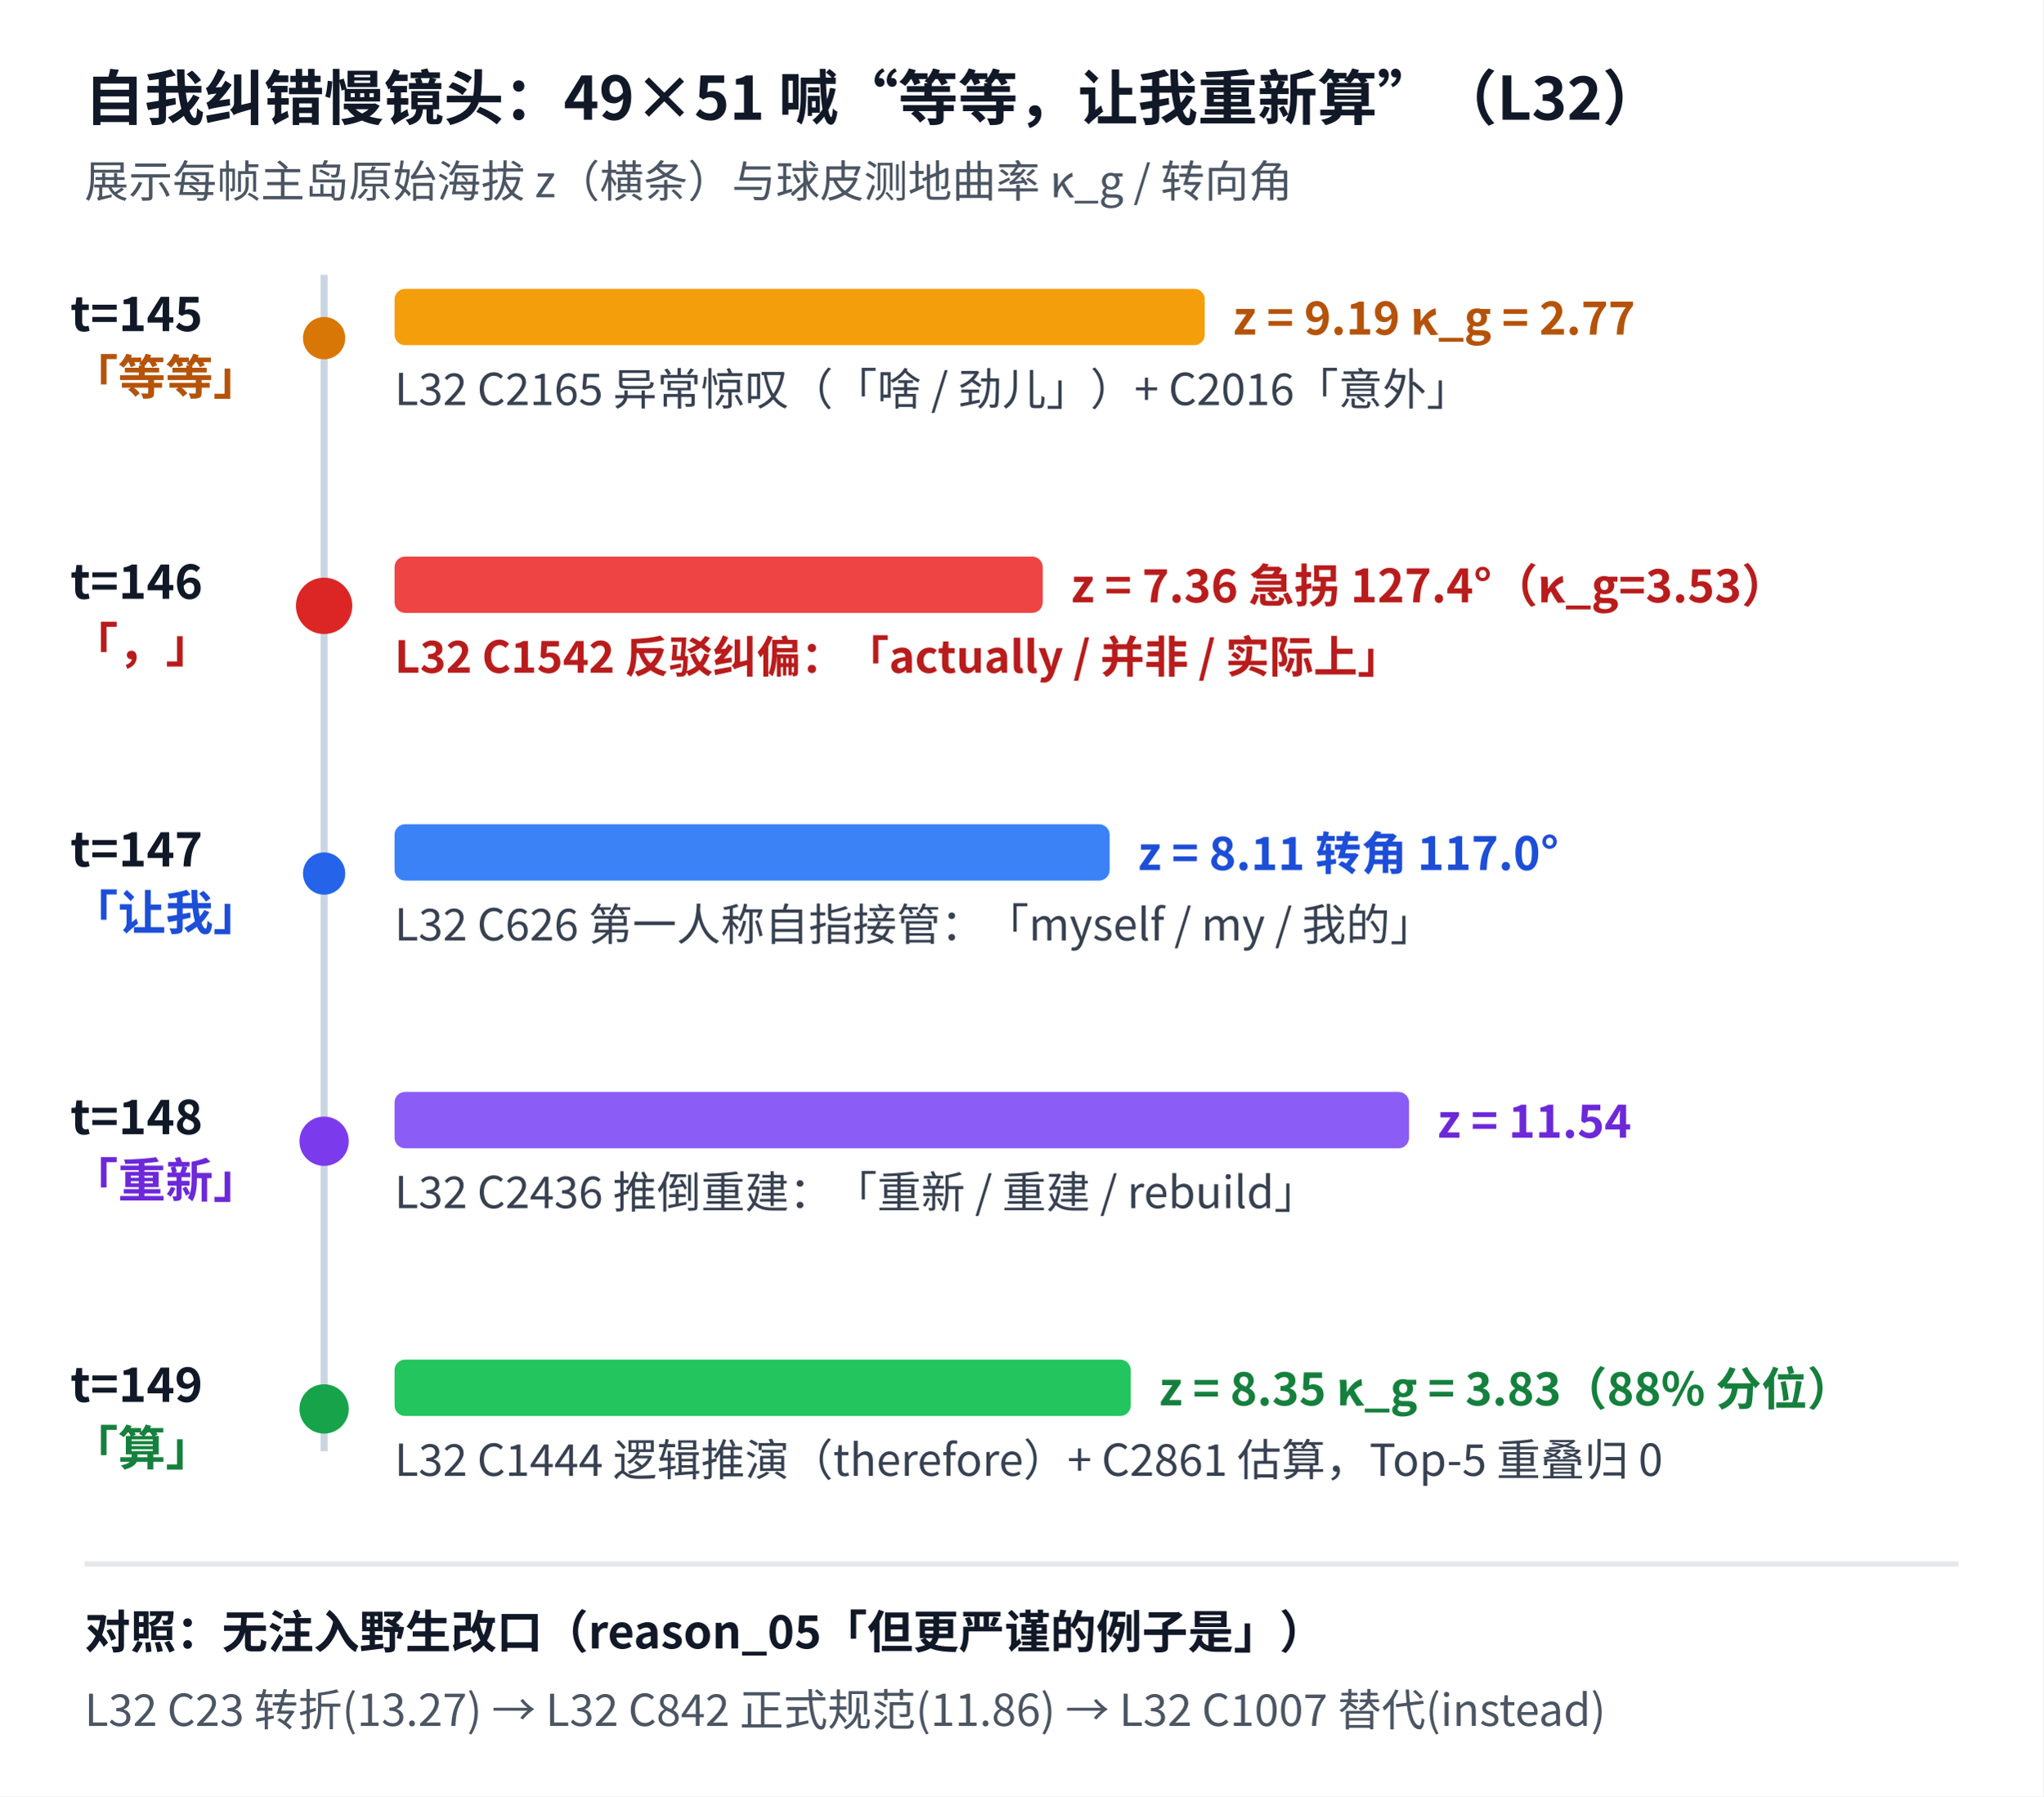
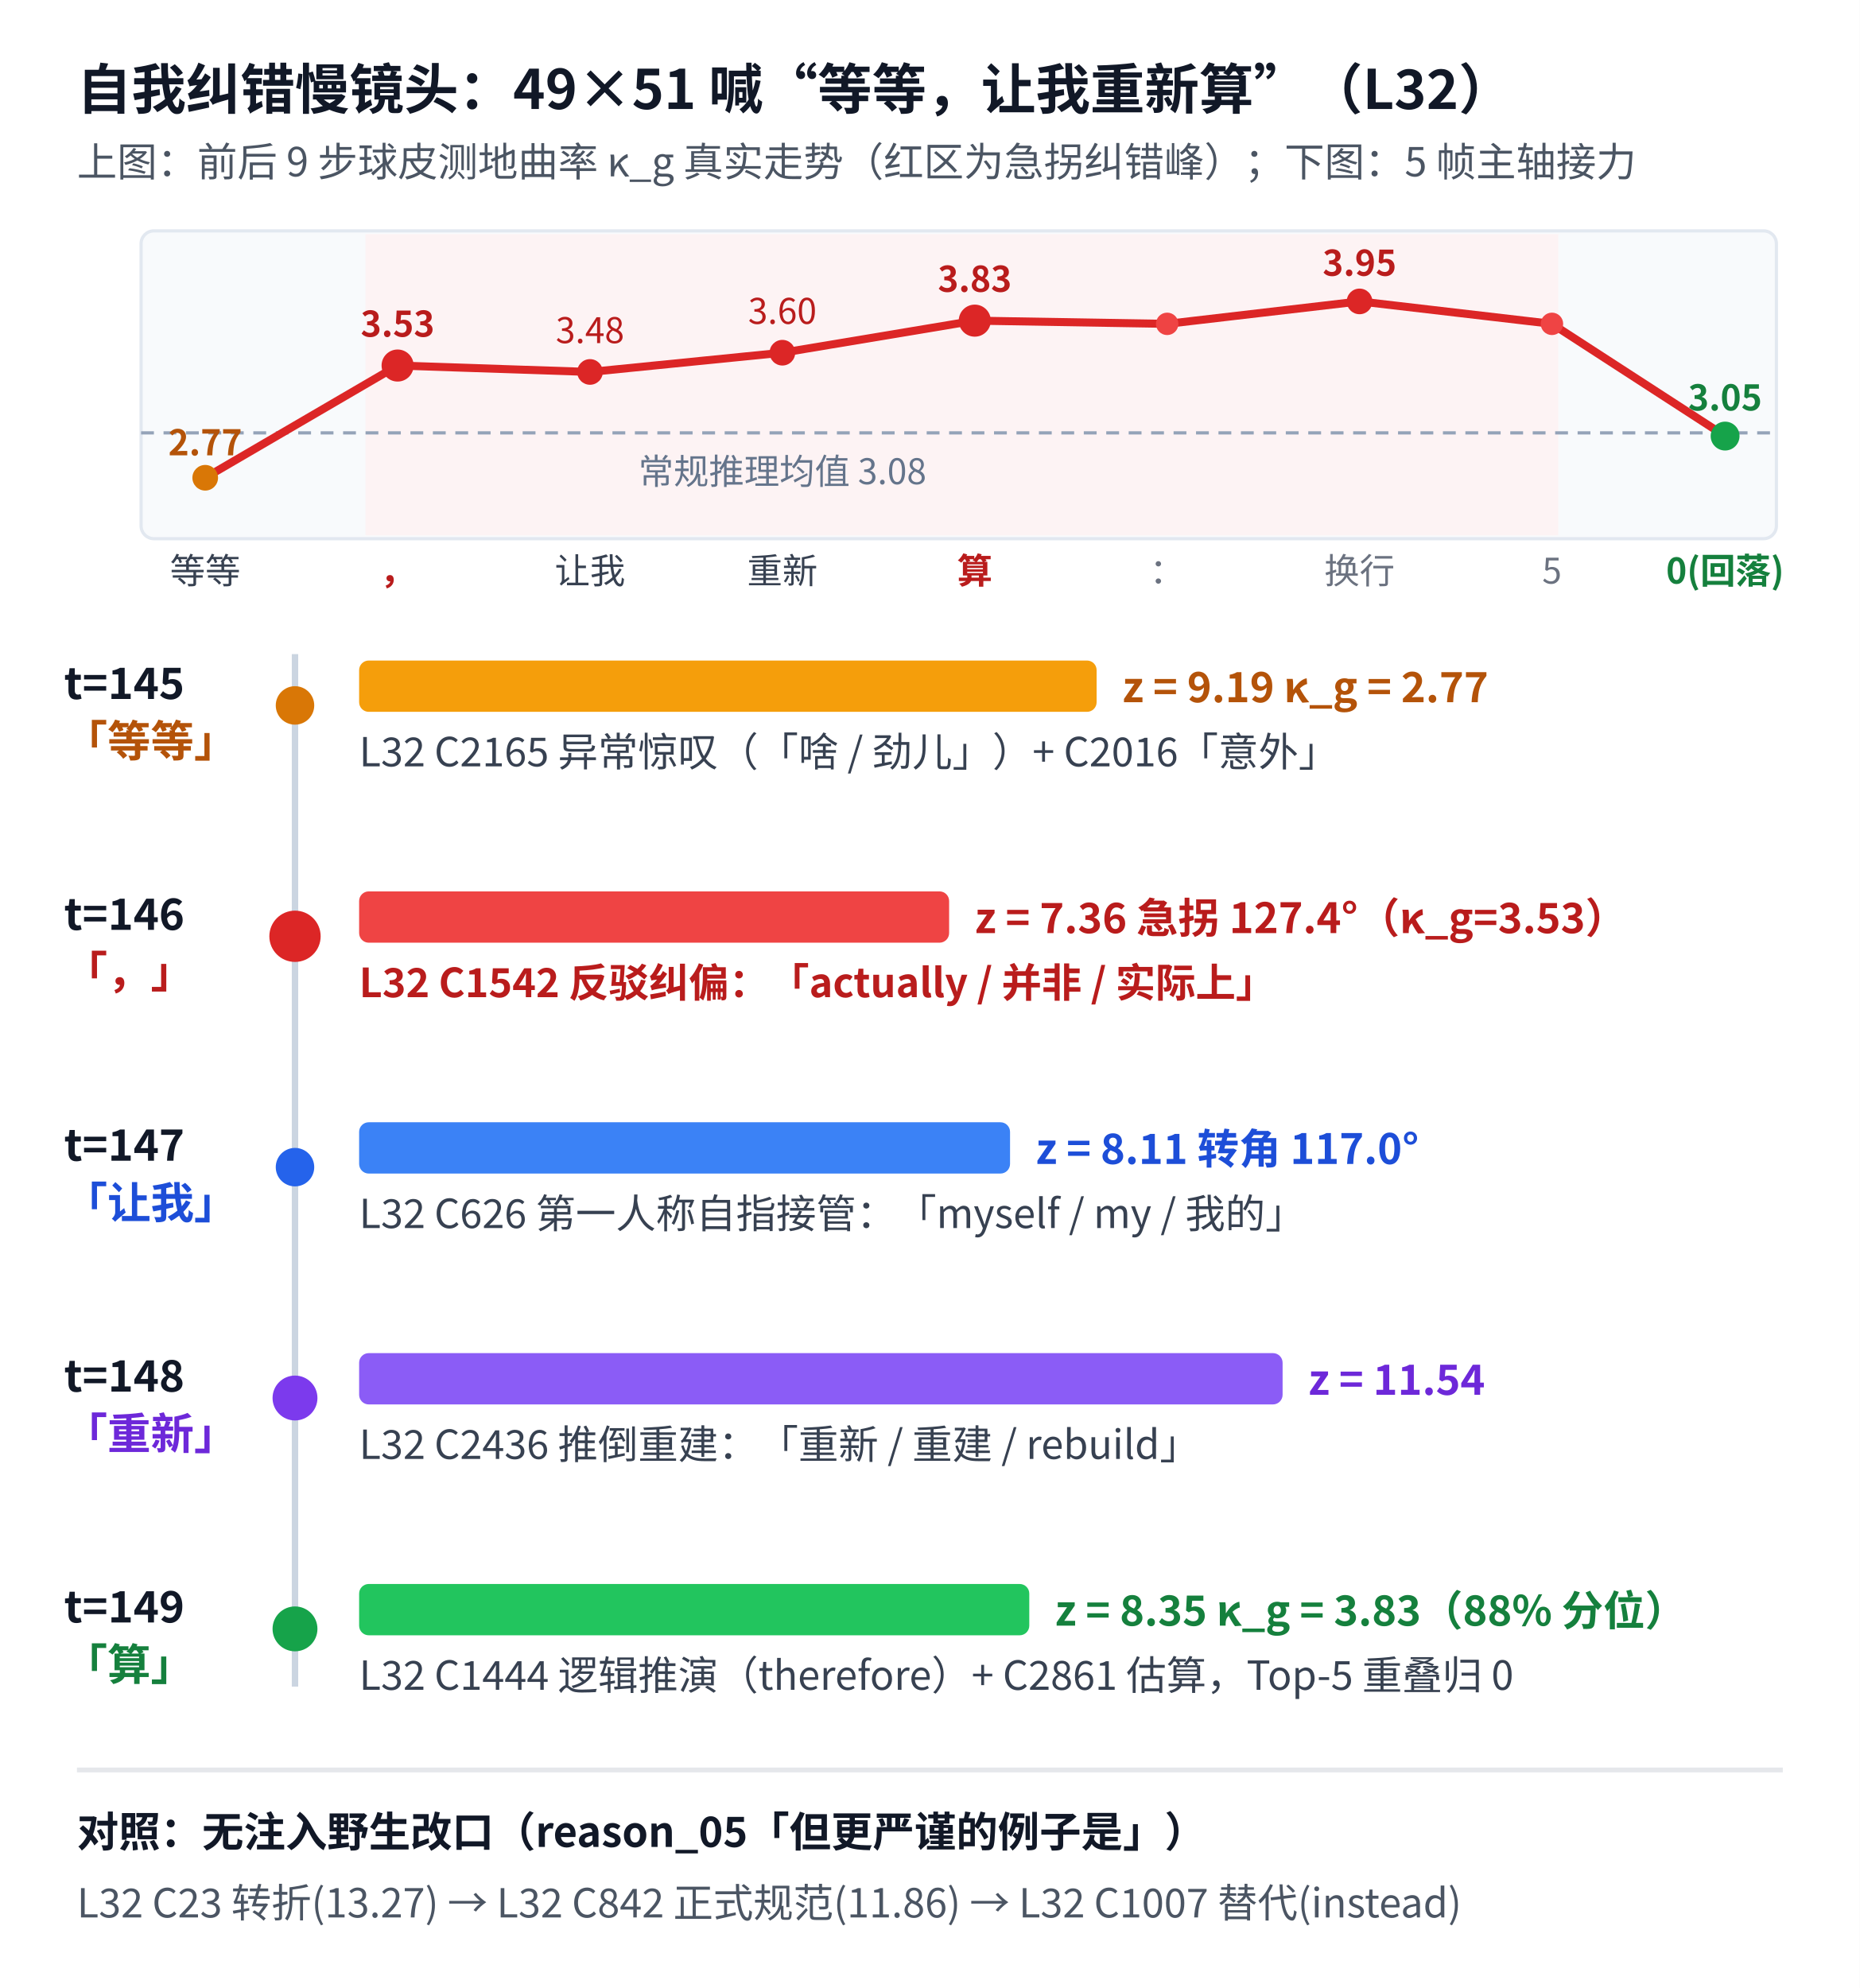
- <svg xmlns="http://www.w3.org/2000/svg" viewBox="0 0 580 510" width="580" height="510" font-family="'Noto Sans CJK SC','WenQuanYi Micro Hei',sans-serif" style="background-color:#ffffff;">
-   <rect width="580" height="510" fill="#ffffff" />
+ <svg xmlns="http://www.w3.org/2000/svg" viewBox="0 0 580 620" width="580" height="620" font-family="'Noto Sans CJK SC','WenQuanYi Micro Hei',sans-serif" style="background-color:#ffffff;">
+   <rect width="580" height="620" fill="#ffffff" />
  <text x="24" y="34" font-size="17" font-weight="700" fill="#111827">自我纠错慢镜头：49×51 喊“等等，让我重新算”（L32）</text>
-   <text x="24" y="56" font-size="12.5" fill="#4b5563">展示每帧主岛原始海拔 z（横条）与球皮测地曲率 κ_g / 转向角</text>
-   <line x1="92" y1="78" x2="92" y2="412" stroke="#cbd5e1" stroke-width="2" />
-   <circle cx="92" cy="96" r="6" fill="#d97706" />
-   <text x="20" y="94" font-size="13.5" font-weight="700" fill="#111827">t=145</text>
-   <text x="20" y="112" font-size="13.5" font-weight="700" fill="#b45309">「等等」</text>
-   <rect x="112" y="82" width="230" height="16" rx="3" fill="#f59e0b" />
-   <text x="350" y="95" font-size="13" font-weight="700" fill="#b45309">z = 9.19   κ_g = 2.77</text>
-   <text x="112" y="115" font-size="12.5" fill="#374151">L32 C2165 异常惊叹（「啥 / 劲儿」）+ C2016「意外」</text>
-   <circle cx="92" cy="172" r="8" fill="#dc2626" />
-   <text x="20" y="170" font-size="13.5" font-weight="700" fill="#111827">t=146</text>
-   <text x="20" y="188" font-size="13.5" font-weight="700" fill="#b91c1c">「，」</text>
-   <rect x="112" y="158" width="184" height="16" rx="3" fill="#ef4444" />
-   <text x="304" y="171" font-size="13" font-weight="700" fill="#b91c1c">z = 7.36   急拐 127.4°（κ_g=3.53）</text>
-   <text x="112" y="191" font-size="12.5" font-weight="700" fill="#b91c1c">L32 C1542 反驳纠偏：「actually / 并非 / 实际上」</text>
-   <circle cx="92" cy="248" r="6" fill="#2563eb" />
-   <text x="20" y="246" font-size="13.5" font-weight="700" fill="#111827">t=147</text>
-   <text x="20" y="264" font-size="13.5" font-weight="700" fill="#1d4ed8">「让我」</text>
-   <rect x="112" y="234" width="203" height="16" rx="3" fill="#3b82f6" />
-   <text x="323" y="247" font-size="13" font-weight="700" fill="#1d4ed8">z = 8.11   转角 117.0°</text>
-   <text x="112" y="267" font-size="12.5" fill="#374151">L32 C626 第一人称自指接管：「myself / my / 我的」</text>
-   <circle cx="92" cy="324" r="7" fill="#7c3aed" />
-   <text x="20" y="322" font-size="13.5" font-weight="700" fill="#111827">t=148</text>
-   <text x="20" y="340" font-size="13.5" font-weight="700" fill="#6d28d9">「重新」</text>
-   <rect x="112" y="310" width="288" height="16" rx="3" fill="#8b5cf6" />
-   <text x="408" y="323" font-size="13" font-weight="700" fill="#6d28d9">z = 11.54</text>
-   <text x="112" y="343" font-size="12.5" fill="#374151">L32 C2436 推倒重建：「重新 / 重建 / rebuild」</text>
-   <circle cx="92" cy="400" r="7" fill="#16a34a" />
-   <text x="20" y="398" font-size="13.5" font-weight="700" fill="#111827">t=149</text>
-   <text x="20" y="416" font-size="13.5" font-weight="700" fill="#15803d">「算」</text>
-   <rect x="112" y="386" width="209" height="16" rx="3" fill="#22c55e" />
-   <text x="329" y="399" font-size="13" font-weight="700" fill="#15803d">z = 8.35   κ_g = 3.83（88% 分位）</text>
-   <text x="112" y="419" font-size="12.5" fill="#374151">L32 C1444 逻辑推演（therefore）+ C2861 估算，Top-5 重叠归 0</text>
-   <line x1="24" y1="444" x2="556" y2="444" stroke="#e5e7eb" stroke-width="1.5" />
-   <text x="24" y="468" font-size="13" font-weight="700" fill="#111827">对照：无注入野生改口（reason_05「但更严谨的例子是」）</text>
-   <text x="24" y="490" font-size="12.5" fill="#4b5563">L32 C23 转折(13.27) → L32 C842 正式规范(11.86) → L32 C1007 替代(instead)</text>
+   <text x="24" y="55" font-size="12.5" fill="#4b5563">上图：前后 9 步球皮测地曲率 κ_g 真实走势（红区为急拐纠错峰）；下图：5 帧主轴接力</text>
+   <rect x="44" y="72" width="510" height="96" rx="4" fill="#f8fafc" stroke="#e2e8f0" stroke-width="1" />
+   <rect x="114" y="73" width="372" height="94" fill="#fef2f2" opacity="0.85" />
+   <line x1="44" y1="135" x2="554" y2="135" stroke="#94a3b8" stroke-width="1" stroke-dasharray="4 3" />
+   <text x="244" y="151" text-anchor="middle" font-size="11" fill="#64748b">常规推理均值 3.08</text>
+   <polyline points="64,149 124,114 184,116 244,110 304,100 364,101 424,94 484,101 538,136" fill="none" stroke="#dc2626" stroke-width="2.5" />
+   <circle cx="64" cy="149" r="4" fill="#d97706" />
+   <text x="64" y="142" text-anchor="middle" font-size="11" font-weight="700" fill="#b45309">2.77</text>
+   <circle cx="124" cy="114" r="5" fill="#dc2626" />
+   <text x="124" y="105" text-anchor="middle" font-size="11" font-weight="700" fill="#b91c1c">3.53</text>
+   <circle cx="184" cy="116" r="4" fill="#dc2626" />
+   <text x="184" y="107" text-anchor="middle" font-size="11" fill="#b91c1c">3.48</text>
+   <circle cx="244" cy="110" r="4" fill="#dc2626" />
+   <text x="244" y="101" text-anchor="middle" font-size="11" fill="#b91c1c">3.60</text>
+   <circle cx="304" cy="100" r="5" fill="#dc2626" />
+   <text x="304" y="91" text-anchor="middle" font-size="11" font-weight="700" fill="#b91c1c">3.83</text>
+   <circle cx="364" cy="101" r="3.5" fill="#ef4444" />
+   <circle cx="424" cy="94" r="4" fill="#dc2626" />
+   <text x="424" y="86" text-anchor="middle" font-size="11" font-weight="700" fill="#b91c1c">3.95</text>
+   <circle cx="484" cy="101" r="3.5" fill="#ef4444" />
+   <circle cx="538" cy="136" r="4.5" fill="#16a34a" />
+   <text x="538" y="128" text-anchor="middle" font-size="11" font-weight="700" fill="#15803d">3.05</text>
+   <text x="64" y="182" text-anchor="middle" font-size="11" fill="#374151">等等</text>
+   <text x="124" y="182" text-anchor="middle" font-size="11" font-weight="700" fill="#b91c1c">，</text>
+   <text x="184" y="182" text-anchor="middle" font-size="11" fill="#374151">让我</text>
+   <text x="244" y="182" text-anchor="middle" font-size="11" fill="#374151">重新</text>
+   <text x="304" y="182" text-anchor="middle" font-size="11" font-weight="700" fill="#b91c1c">算</text>
+   <text x="364" y="182" text-anchor="middle" font-size="11" fill="#6b7280">：</text>
+   <text x="424" y="182" text-anchor="middle" font-size="11" fill="#6b7280">换行</text>
+   <text x="484" y="182" text-anchor="middle" font-size="11" fill="#6b7280">5</text>
+   <text x="538" y="182" text-anchor="middle" font-size="11" font-weight="700" fill="#15803d">0(回落)</text>
+   <line x1="92" y1="204" x2="92" y2="526" stroke="#cbd5e1" stroke-width="2" />
+   <circle cx="92" cy="220" r="6" fill="#d97706" />
+   <text x="20" y="218" font-size="13.5" font-weight="700" fill="#111827">t=145</text>
+   <text x="20" y="236" font-size="13.5" font-weight="700" fill="#b45309">「等等」</text>
+   <rect x="112" y="206" width="230" height="16" rx="3" fill="#f59e0b" />
+   <text x="350" y="219" font-size="13" font-weight="700" fill="#b45309">z = 9.19   κ_g = 2.77</text>
+   <text x="112" y="239" font-size="12.5" fill="#374151">L32 C2165 异常惊叹（「啥 / 劲儿」）+ C2016「意外」</text>
+   <circle cx="92" cy="292" r="8" fill="#dc2626" />
+   <text x="20" y="290" font-size="13.5" font-weight="700" fill="#111827">t=146</text>
+   <text x="20" y="308" font-size="13.5" font-weight="700" fill="#b91c1c">「，」</text>
+   <rect x="112" y="278" width="184" height="16" rx="3" fill="#ef4444" />
+   <text x="304" y="291" font-size="13" font-weight="700" fill="#b91c1c">z = 7.36   急拐 127.4°（κ_g=3.53）</text>
+   <text x="112" y="311" font-size="12.5" font-weight="700" fill="#b91c1c">L32 C1542 反驳纠偏：「actually / 并非 / 实际上」</text>
+   <circle cx="92" cy="364" r="6" fill="#2563eb" />
+   <text x="20" y="362" font-size="13.5" font-weight="700" fill="#111827">t=147</text>
+   <text x="20" y="380" font-size="13.5" font-weight="700" fill="#1d4ed8">「让我」</text>
+   <rect x="112" y="350" width="203" height="16" rx="3" fill="#3b82f6" />
+   <text x="323" y="363" font-size="13" font-weight="700" fill="#1d4ed8">z = 8.11   转角 117.0°</text>
+   <text x="112" y="383" font-size="12.5" fill="#374151">L32 C626 第一人称自指接管：「myself / my / 我的」</text>
+   <circle cx="92" cy="436" r="7" fill="#7c3aed" />
+   <text x="20" y="434" font-size="13.5" font-weight="700" fill="#111827">t=148</text>
+   <text x="20" y="452" font-size="13.5" font-weight="700" fill="#6d28d9">「重新」</text>
+   <rect x="112" y="422" width="288" height="16" rx="3" fill="#8b5cf6" />
+   <text x="408" y="435" font-size="13" font-weight="700" fill="#6d28d9">z = 11.54</text>
+   <text x="112" y="455" font-size="12.5" fill="#374151">L32 C2436 推倒重建：「重新 / 重建 / rebuild」</text>
+   <circle cx="92" cy="508" r="7" fill="#16a34a" />
+   <text x="20" y="506" font-size="13.5" font-weight="700" fill="#111827">t=149</text>
+   <text x="20" y="524" font-size="13.5" font-weight="700" fill="#15803d">「算」</text>
+   <rect x="112" y="494" width="209" height="16" rx="3" fill="#22c55e" />
+   <text x="329" y="507" font-size="13" font-weight="700" fill="#15803d">z = 8.35   κ_g = 3.83（88% 分位）</text>
+   <text x="112" y="527" font-size="12.5" fill="#374151">L32 C1444 逻辑推演（therefore）+ C2861 估算，Top-5 重叠归 0</text>
+   <line x1="24" y1="552" x2="556" y2="552" stroke="#e5e7eb" stroke-width="1.5" />
+   <text x="24" y="576" font-size="13" font-weight="700" fill="#111827">对照：无注入野生改口（reason_05「但更严谨的例子是」）</text>
+   <text x="24" y="598" font-size="12.5" fill="#4b5563">L32 C23 转折(13.27) → L32 C842 正式规范(11.86) → L32 C1007 替代(instead)</text>
</svg>
